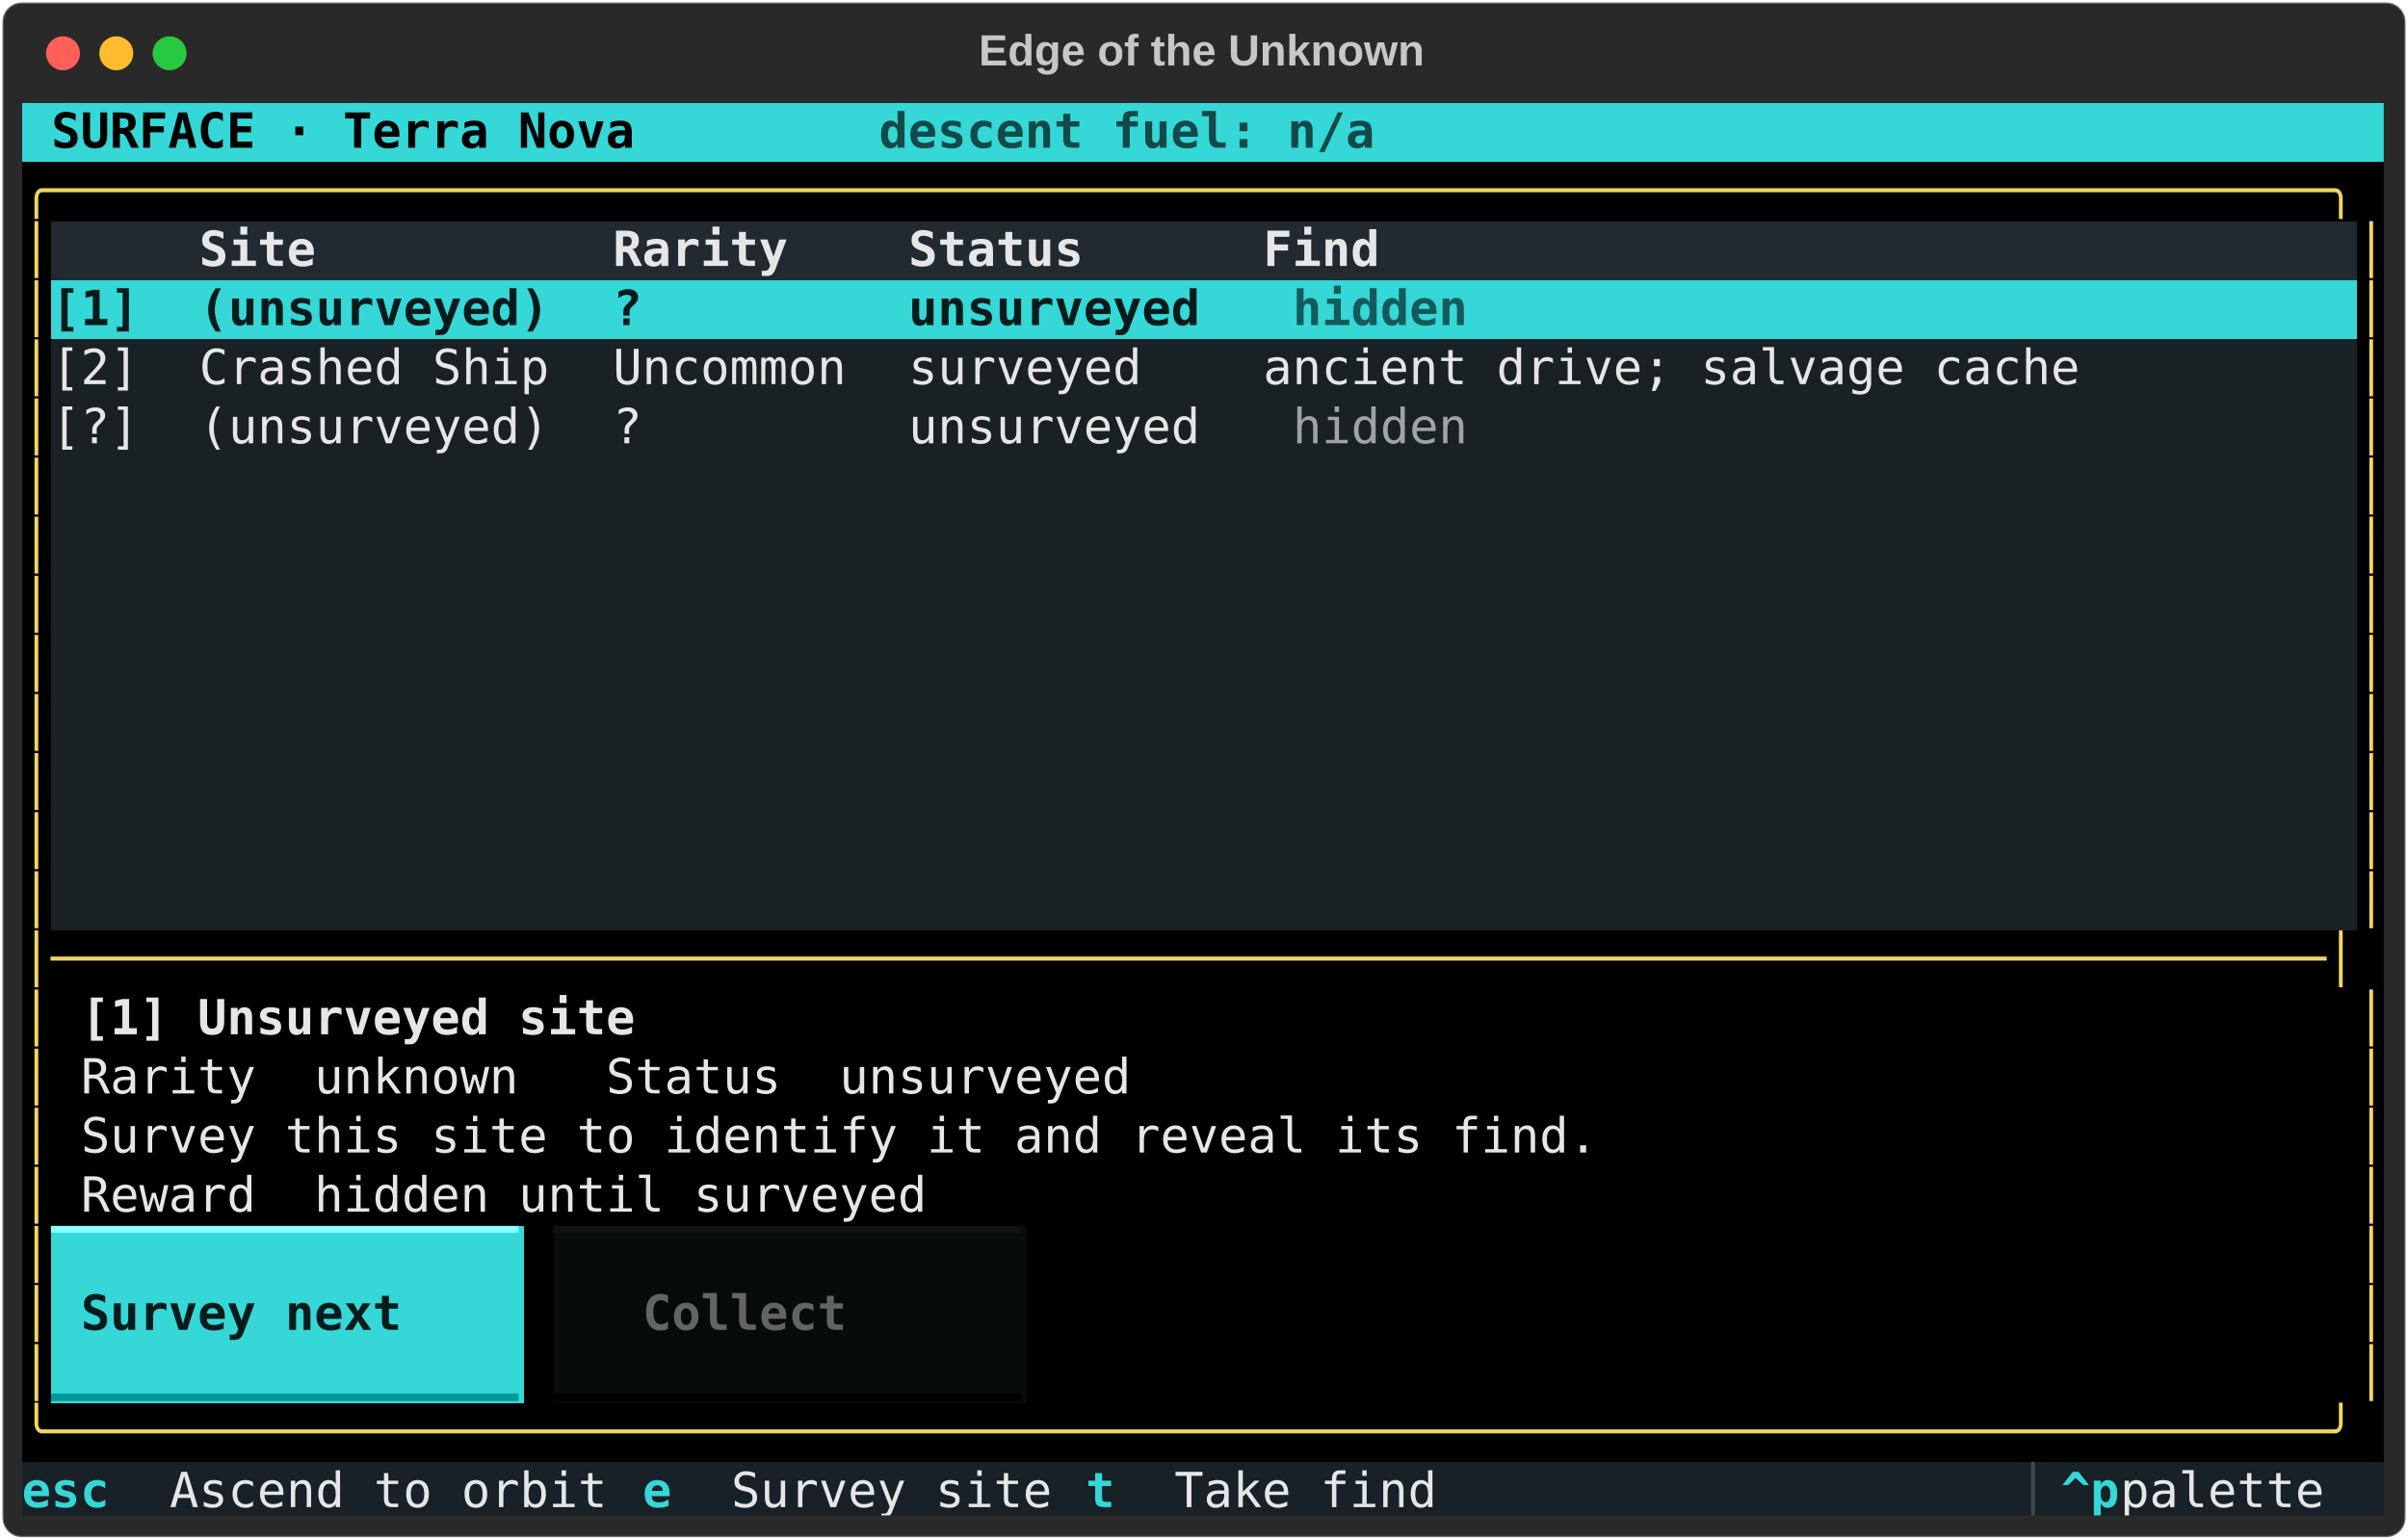
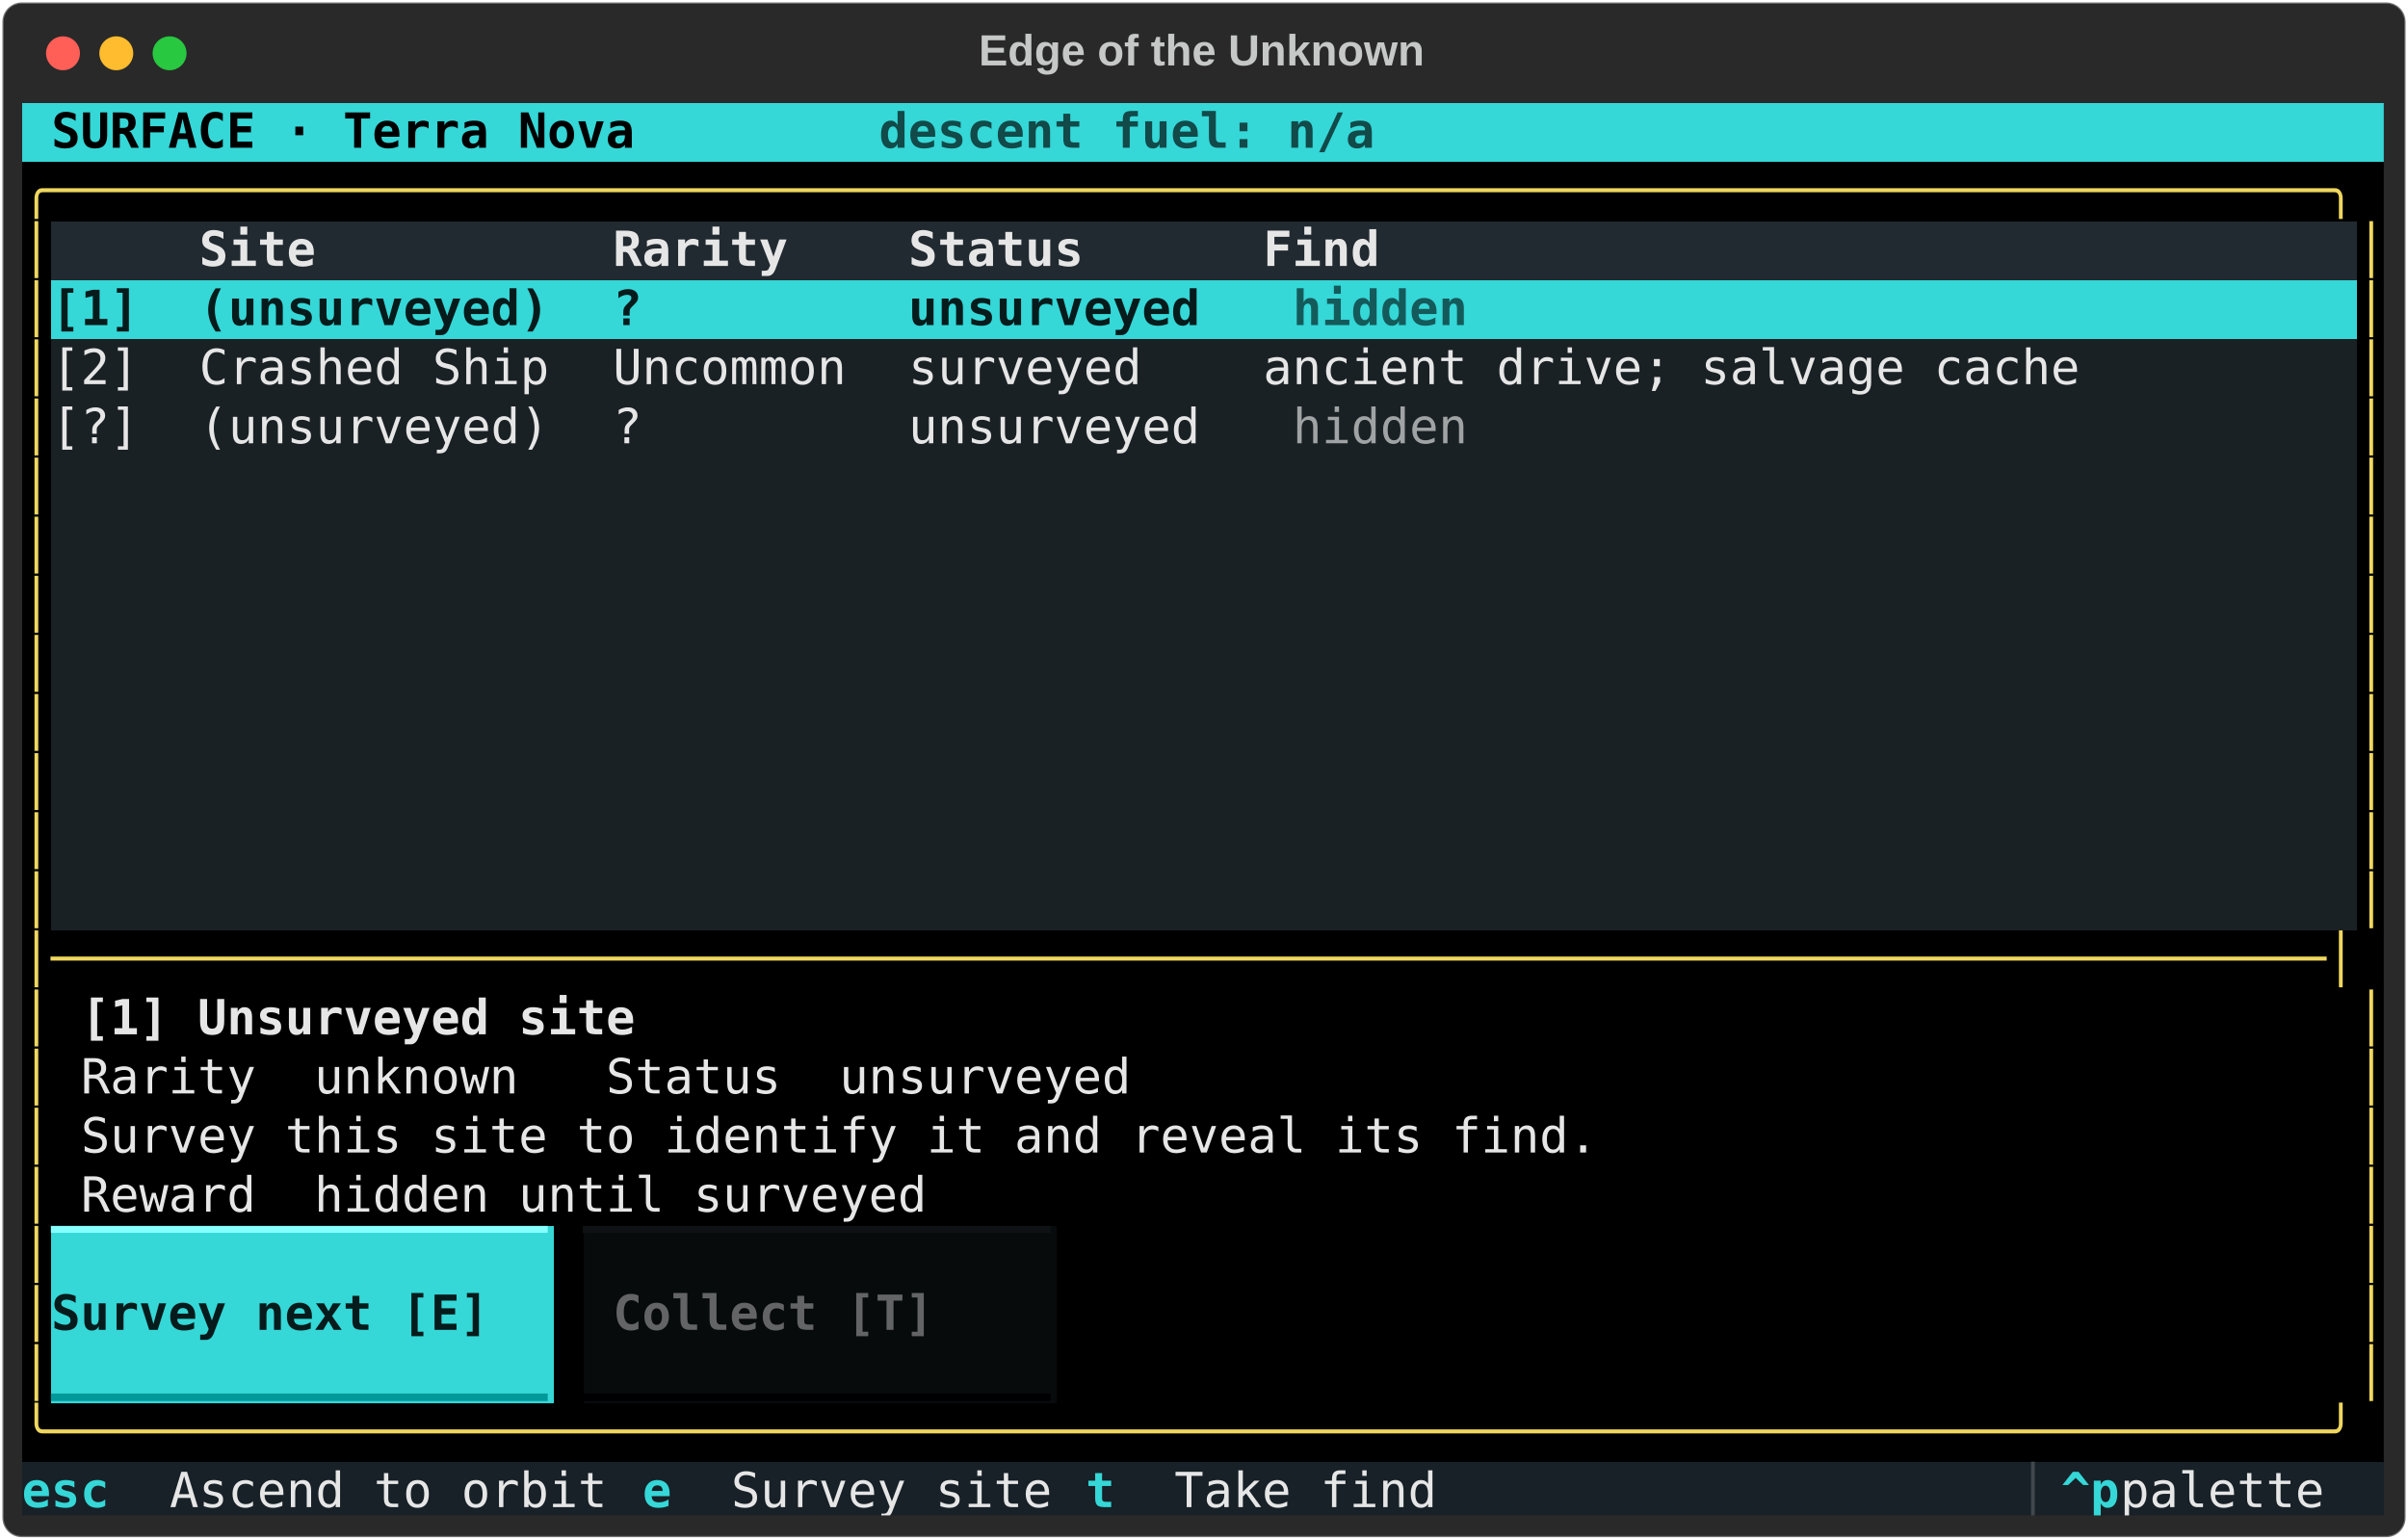
<svg xmlns="http://www.w3.org/2000/svg" class="rich-terminal" viewBox="0 0 994 635.6">
  <style>

    @font-face {
        font-family: "Fira Code";
        src: local("FiraCode-Regular"),
                url("https://cdnjs.cloudflare.com/ajax/libs/firacode/6.2.0/woff2/FiraCode-Regular.woff2") format("woff2"),
                url("https://cdnjs.cloudflare.com/ajax/libs/firacode/6.2.0/woff/FiraCode-Regular.woff") format("woff");
        font-style: normal;
        font-weight: 400;
    }
    @font-face {
        font-family: "Fira Code";
        src: local("FiraCode-Bold"),
                url("https://cdnjs.cloudflare.com/ajax/libs/firacode/6.2.0/woff2/FiraCode-Bold.woff2") format("woff2"),
                url("https://cdnjs.cloudflare.com/ajax/libs/firacode/6.2.0/woff/FiraCode-Bold.woff") format("woff");
        font-style: bold;
        font-weight: 700;
    }

    .terminal-matrix {
        font-family: Fira Code, monospace;
        font-size: 20px;
        line-height: 24.4px;
        font-variant-east-asian: full-width;
    }

    .terminal-title {
        font-size: 18px;
        font-weight: bold;
        font-family: arial;
    }

    .terminal-r1 { fill: #c5c8c6 }
.terminal-r2 { fill: #000000;font-weight: bold }
.terminal-r3 { fill: #124949;font-weight: bold }
.terminal-r4 { fill: #efd75f }
.terminal-r5 { fill: #e6e6e6;font-weight: bold }
.terminal-r6 { fill: #061b1b;font-weight: bold }
.terminal-r7 { fill: #155a5a;font-weight: bold }
.terminal-r8 { fill: #e6e6e6 }
.terminal-r9 { fill: #a0a3a4 }
.terminal-r10 { fill: #86ffff }
.terminal-r11 { fill: #0e1214 }
.terminal-r12 { fill: #636465;font-weight: bold }
.terminal-r13 { fill: #009899 }
.terminal-r14 { fill: #000003 }
.terminal-r15 { fill: #35d7d7;font-weight: bold }
.terminal-r16 { fill: #40484d }
    </style>
  <defs>
    <clipPath id="terminal-clip-terminal">
      <rect x="0" y="0" width="975.0" height="584.6" />
    </clipPath>
    <clipPath id="terminal-line-0">
      <rect x="0" y="1.5" width="976" height="24.65" />
    </clipPath>
    <clipPath id="terminal-line-1">
      <rect x="0" y="25.9" width="976" height="24.65" />
    </clipPath>
    <clipPath id="terminal-line-2">
      <rect x="0" y="50.3" width="976" height="24.65" />
    </clipPath>
    <clipPath id="terminal-line-3">
      <rect x="0" y="74.7" width="976" height="24.65" />
    </clipPath>
    <clipPath id="terminal-line-4">
      <rect x="0" y="99.1" width="976" height="24.65" />
    </clipPath>
    <clipPath id="terminal-line-5">
      <rect x="0" y="123.5" width="976" height="24.65" />
    </clipPath>
    <clipPath id="terminal-line-6">
      <rect x="0" y="147.9" width="976" height="24.65" />
    </clipPath>
    <clipPath id="terminal-line-7">
      <rect x="0" y="172.3" width="976" height="24.65" />
    </clipPath>
    <clipPath id="terminal-line-8">
      <rect x="0" y="196.7" width="976" height="24.65" />
    </clipPath>
    <clipPath id="terminal-line-9">
      <rect x="0" y="221.1" width="976" height="24.65" />
    </clipPath>
    <clipPath id="terminal-line-10">
      <rect x="0" y="245.5" width="976" height="24.65" />
    </clipPath>
    <clipPath id="terminal-line-11">
      <rect x="0" y="269.9" width="976" height="24.65" />
    </clipPath>
    <clipPath id="terminal-line-12">
      <rect x="0" y="294.3" width="976" height="24.65" />
    </clipPath>
    <clipPath id="terminal-line-13">
      <rect x="0" y="318.7" width="976" height="24.65" />
    </clipPath>
    <clipPath id="terminal-line-14">
      <rect x="0" y="343.1" width="976" height="24.65" />
    </clipPath>
    <clipPath id="terminal-line-15">
      <rect x="0" y="367.5" width="976" height="24.65" />
    </clipPath>
    <clipPath id="terminal-line-16">
      <rect x="0" y="391.9" width="976" height="24.65" />
    </clipPath>
    <clipPath id="terminal-line-17">
      <rect x="0" y="416.3" width="976" height="24.65" />
    </clipPath>
    <clipPath id="terminal-line-18">
      <rect x="0" y="440.7" width="976" height="24.65" />
    </clipPath>
    <clipPath id="terminal-line-19">
      <rect x="0" y="465.1" width="976" height="24.65" />
    </clipPath>
    <clipPath id="terminal-line-20">
      <rect x="0" y="489.5" width="976" height="24.65" />
    </clipPath>
    <clipPath id="terminal-line-21">
      <rect x="0" y="513.9" width="976" height="24.65" />
    </clipPath>
    <clipPath id="terminal-line-22">
      <rect x="0" y="538.3" width="976" height="24.65" />
    </clipPath>
  </defs>
  <rect fill="#292929" stroke="rgba(255,255,255,0.35)" stroke-width="1" x="1" y="1" width="992" height="633.6" rx="8" />
  <text class="terminal-title" fill="#c5c8c6" text-anchor="middle" x="496" y="27">Edge of the Unknown</text>
  <g transform="translate(26,22)">
    <circle cx="0" cy="0" r="7" fill="#ff5f57" />
    <circle cx="22" cy="0" r="7" fill="#febc2e" />
    <circle cx="44" cy="0" r="7" fill="#28c840" />
  </g>
  <g transform="translate(9, 41)" clip-path="url(#terminal-clip-terminal)">
    <rect fill="#35d7d7" x="0" y="1.5" width="12.2" height="24.65" shape-rendering="crispEdges" />
    <rect fill="#35d7d7" x="12.2" y="1.5" width="341.6" height="24.65" shape-rendering="crispEdges" />
    <rect fill="#35d7d7" x="353.8" y="1.5" width="207.4" height="24.65" shape-rendering="crispEdges" />
    <rect fill="#35d7d7" x="561.2" y="1.5" width="414.8" height="24.65" shape-rendering="crispEdges" />
    <rect fill="#000000" x="0" y="25.9" width="976" height="24.65" shape-rendering="crispEdges" />
    <rect fill="#000000" x="0" y="50.3" width="12.2" height="24.65" shape-rendering="crispEdges" />
    <rect fill="#212a30" x="12.2" y="50.3" width="61" height="24.65" shape-rendering="crispEdges" />
    <rect fill="#212a30" x="73.2" y="50.3" width="170.8" height="24.65" shape-rendering="crispEdges" />
    <rect fill="#212a30" x="244" y="50.3" width="122" height="24.65" shape-rendering="crispEdges" />
    <rect fill="#212a30" x="366" y="50.3" width="146.4" height="24.65" shape-rendering="crispEdges" />
    <rect fill="#212a30" x="512.4" y="50.3" width="366" height="24.65" shape-rendering="crispEdges" />
    <rect fill="#212a30" x="878.4" y="50.3" width="85.4" height="24.65" shape-rendering="crispEdges" />
    <rect fill="#000000" x="963.8" y="50.3" width="12.2" height="24.65" shape-rendering="crispEdges" />
    <rect fill="#000000" x="0" y="74.7" width="12.2" height="24.65" shape-rendering="crispEdges" />
    <rect fill="#35d7d7" x="12.2" y="74.7" width="61" height="24.65" shape-rendering="crispEdges" />
    <rect fill="#35d7d7" x="73.2" y="74.7" width="170.8" height="24.65" shape-rendering="crispEdges" />
    <rect fill="#35d7d7" x="244" y="74.7" width="122" height="24.65" shape-rendering="crispEdges" />
    <rect fill="#35d7d7" x="366" y="74.7" width="146.4" height="24.65" shape-rendering="crispEdges" />
    <rect fill="#35d7d7" x="512.4" y="74.7" width="12.2" height="24.65" shape-rendering="crispEdges" />
    <rect fill="#35d7d7" x="524.6" y="74.7" width="73.2" height="24.65" shape-rendering="crispEdges" />
    <rect fill="#35d7d7" x="597.8" y="74.7" width="280.6" height="24.65" shape-rendering="crispEdges" />
    <rect fill="#35d7d7" x="878.4" y="74.7" width="85.4" height="24.65" shape-rendering="crispEdges" />
    <rect fill="#000000" x="963.8" y="74.7" width="12.2" height="24.65" shape-rendering="crispEdges" />
    <rect fill="#000000" x="0" y="99.1" width="12.2" height="24.65" shape-rendering="crispEdges" />
    <rect fill="#1a2125" x="12.2" y="99.1" width="61" height="24.65" shape-rendering="crispEdges" />
    <rect fill="#1a2125" x="73.2" y="99.1" width="170.8" height="24.65" shape-rendering="crispEdges" />
    <rect fill="#1a2125" x="244" y="99.1" width="122" height="24.65" shape-rendering="crispEdges" />
    <rect fill="#1a2125" x="366" y="99.1" width="146.4" height="24.65" shape-rendering="crispEdges" />
    <rect fill="#1a2125" x="512.4" y="99.1" width="366" height="24.65" shape-rendering="crispEdges" />
    <rect fill="#1a2125" x="878.4" y="99.1" width="85.4" height="24.65" shape-rendering="crispEdges" />
    <rect fill="#000000" x="963.8" y="99.1" width="12.2" height="24.65" shape-rendering="crispEdges" />
    <rect fill="#000000" x="0" y="123.5" width="12.2" height="24.65" shape-rendering="crispEdges" />
    <rect fill="#1a2125" x="12.2" y="123.5" width="61" height="24.65" shape-rendering="crispEdges" />
    <rect fill="#1a2125" x="73.2" y="123.5" width="170.8" height="24.65" shape-rendering="crispEdges" />
    <rect fill="#1a2125" x="244" y="123.5" width="122" height="24.65" shape-rendering="crispEdges" />
    <rect fill="#1a2125" x="366" y="123.5" width="146.4" height="24.65" shape-rendering="crispEdges" />
    <rect fill="#1a2125" x="512.4" y="123.5" width="12.2" height="24.65" shape-rendering="crispEdges" />
    <rect fill="#1a2125" x="524.6" y="123.5" width="73.2" height="24.65" shape-rendering="crispEdges" />
    <rect fill="#1a2125" x="597.8" y="123.5" width="280.6" height="24.65" shape-rendering="crispEdges" />
    <rect fill="#1a2125" x="878.4" y="123.5" width="85.4" height="24.65" shape-rendering="crispEdges" />
    <rect fill="#000000" x="963.8" y="123.5" width="12.2" height="24.65" shape-rendering="crispEdges" />
    <rect fill="#000000" x="0" y="147.9" width="12.2" height="24.65" shape-rendering="crispEdges" />
    <rect fill="#1a2125" x="12.2" y="147.9" width="951.6" height="24.65" shape-rendering="crispEdges" />
    <rect fill="#000000" x="963.8" y="147.9" width="12.2" height="24.65" shape-rendering="crispEdges" />
    <rect fill="#000000" x="0" y="172.3" width="12.2" height="24.65" shape-rendering="crispEdges" />
    <rect fill="#1a2125" x="12.2" y="172.3" width="951.6" height="24.65" shape-rendering="crispEdges" />
    <rect fill="#000000" x="963.8" y="172.3" width="12.2" height="24.65" shape-rendering="crispEdges" />
    <rect fill="#000000" x="0" y="196.7" width="12.2" height="24.65" shape-rendering="crispEdges" />
    <rect fill="#1a2125" x="12.2" y="196.7" width="951.6" height="24.65" shape-rendering="crispEdges" />
    <rect fill="#000000" x="963.8" y="196.7" width="12.2" height="24.65" shape-rendering="crispEdges" />
    <rect fill="#000000" x="0" y="221.1" width="12.2" height="24.65" shape-rendering="crispEdges" />
    <rect fill="#1a2125" x="12.2" y="221.1" width="951.6" height="24.65" shape-rendering="crispEdges" />
    <rect fill="#000000" x="963.8" y="221.1" width="12.2" height="24.65" shape-rendering="crispEdges" />
    <rect fill="#000000" x="0" y="245.5" width="12.2" height="24.65" shape-rendering="crispEdges" />
    <rect fill="#1a2125" x="12.2" y="245.5" width="951.6" height="24.65" shape-rendering="crispEdges" />
    <rect fill="#000000" x="963.8" y="245.5" width="12.2" height="24.65" shape-rendering="crispEdges" />
    <rect fill="#000000" x="0" y="269.9" width="12.2" height="24.65" shape-rendering="crispEdges" />
    <rect fill="#1a2125" x="12.2" y="269.9" width="951.6" height="24.65" shape-rendering="crispEdges" />
    <rect fill="#000000" x="963.8" y="269.9" width="12.2" height="24.65" shape-rendering="crispEdges" />
    <rect fill="#000000" x="0" y="294.3" width="12.2" height="24.65" shape-rendering="crispEdges" />
    <rect fill="#1a2125" x="12.2" y="294.3" width="951.6" height="24.65" shape-rendering="crispEdges" />
    <rect fill="#000000" x="963.8" y="294.3" width="12.2" height="24.65" shape-rendering="crispEdges" />
    <rect fill="#000000" x="0" y="318.7" width="12.2" height="24.65" shape-rendering="crispEdges" />
    <rect fill="#1a2125" x="12.2" y="318.7" width="951.6" height="24.65" shape-rendering="crispEdges" />
    <rect fill="#000000" x="963.8" y="318.7" width="12.2" height="24.65" shape-rendering="crispEdges" />
    <rect fill="#000000" x="0" y="343.1" width="976" height="24.65" shape-rendering="crispEdges" />
    <rect fill="#000000" x="0" y="367.5" width="12.2" height="24.65" shape-rendering="crispEdges" />
    <rect fill="#000000" x="12.2" y="367.5" width="12.2" height="24.65" shape-rendering="crispEdges" />
    <rect fill="#000000" x="24.4" y="367.5" width="231.8" height="24.65" shape-rendering="crispEdges" />
    <rect fill="#000000" x="256.2" y="367.5" width="707.6" height="24.65" shape-rendering="crispEdges" />
    <rect fill="#000000" x="963.8" y="367.5" width="12.2" height="24.65" shape-rendering="crispEdges" />
    <rect fill="#000000" x="0" y="391.9" width="12.2" height="24.65" shape-rendering="crispEdges" />
    <rect fill="#000000" x="12.2" y="391.9" width="12.2" height="24.65" shape-rendering="crispEdges" />
    <rect fill="#000000" x="24.4" y="391.9" width="439.2" height="24.65" shape-rendering="crispEdges" />
    <rect fill="#000000" x="463.6" y="391.9" width="500.2" height="24.65" shape-rendering="crispEdges" />
    <rect fill="#000000" x="963.8" y="391.9" width="12.2" height="24.65" shape-rendering="crispEdges" />
    <rect fill="#000000" x="0" y="416.3" width="12.2" height="24.65" shape-rendering="crispEdges" />
    <rect fill="#000000" x="12.2" y="416.3" width="12.2" height="24.65" shape-rendering="crispEdges" />
    <rect fill="#000000" x="24.4" y="416.3" width="634.4" height="24.65" shape-rendering="crispEdges" />
    <rect fill="#000000" x="658.8" y="416.3" width="305" height="24.65" shape-rendering="crispEdges" />
    <rect fill="#000000" x="963.8" y="416.3" width="12.2" height="24.65" shape-rendering="crispEdges" />
    <rect fill="#000000" x="0" y="440.7" width="12.2" height="24.65" shape-rendering="crispEdges" />
    <rect fill="#000000" x="12.2" y="440.7" width="12.2" height="24.65" shape-rendering="crispEdges" />
    <rect fill="#000000" x="24.4" y="440.7" width="353.8" height="24.65" shape-rendering="crispEdges" />
    <rect fill="#000000" x="378.2" y="440.7" width="585.6" height="24.65" shape-rendering="crispEdges" />
    <rect fill="#000000" x="963.8" y="440.7" width="12.2" height="24.65" shape-rendering="crispEdges" />
    <rect fill="#000000" x="0" y="465.1" width="12.2" height="24.65" shape-rendering="crispEdges" />
-     <rect fill="#35d7d7" x="12.2" y="465.1" width="195.2" height="24.65" shape-rendering="crispEdges" />
-     <rect fill="#000000" x="207.4" y="465.1" width="12.2" height="24.65" shape-rendering="crispEdges" />
-     <rect fill="#070b0c" x="219.6" y="465.1" width="195.2" height="24.65" shape-rendering="crispEdges" />
-     <rect fill="#000000" x="414.8" y="465.1" width="549" height="24.65" shape-rendering="crispEdges" />
+     <rect fill="#35d7d7" x="12.2" y="465.1" width="207.4" height="24.65" shape-rendering="crispEdges" />
+     <rect fill="#000000" x="219.6" y="465.1" width="12.2" height="24.65" shape-rendering="crispEdges" />
+     <rect fill="#070b0c" x="231.8" y="465.1" width="195.2" height="24.65" shape-rendering="crispEdges" />
+     <rect fill="#000000" x="427" y="465.1" width="536.8" height="24.65" shape-rendering="crispEdges" />
    <rect fill="#000000" x="963.8" y="465.1" width="12.2" height="24.65" shape-rendering="crispEdges" />
    <rect fill="#000000" x="0" y="489.5" width="12.2" height="24.65" shape-rendering="crispEdges" />
-     <rect fill="#35d7d7" x="12.2" y="489.5" width="12.2" height="24.65" shape-rendering="crispEdges" />
-     <rect fill="#35d7d7" x="24.4" y="489.5" width="170.8" height="24.65" shape-rendering="crispEdges" />
-     <rect fill="#35d7d7" x="195.2" y="489.5" width="12.2" height="24.65" shape-rendering="crispEdges" />
-     <rect fill="#000000" x="207.4" y="489.5" width="12.2" height="24.65" shape-rendering="crispEdges" />
-     <rect fill="#070b0c" x="219.6" y="489.5" width="36.6" height="24.65" shape-rendering="crispEdges" />
-     <rect fill="#070b0c" x="256.2" y="489.5" width="122" height="24.65" shape-rendering="crispEdges" />
-     <rect fill="#070b0c" x="378.2" y="489.5" width="36.6" height="24.65" shape-rendering="crispEdges" />
-     <rect fill="#000000" x="414.8" y="489.5" width="549" height="24.65" shape-rendering="crispEdges" />
+     <rect fill="#35d7d7" x="12.2" y="489.5" width="207.4" height="24.65" shape-rendering="crispEdges" />
+     <rect fill="#000000" x="219.6" y="489.5" width="12.2" height="24.65" shape-rendering="crispEdges" />
+     <rect fill="#070b0c" x="231.8" y="489.5" width="12.2" height="24.65" shape-rendering="crispEdges" />
+     <rect fill="#070b0c" x="244" y="489.5" width="158.6" height="24.65" shape-rendering="crispEdges" />
+     <rect fill="#070b0c" x="402.6" y="489.5" width="24.4" height="24.65" shape-rendering="crispEdges" />
+     <rect fill="#000000" x="427" y="489.5" width="536.8" height="24.65" shape-rendering="crispEdges" />
    <rect fill="#000000" x="963.8" y="489.5" width="12.2" height="24.65" shape-rendering="crispEdges" />
    <rect fill="#000000" x="0" y="513.9" width="12.2" height="24.65" shape-rendering="crispEdges" />
-     <rect fill="#35d7d7" x="12.2" y="513.9" width="195.2" height="24.65" shape-rendering="crispEdges" />
-     <rect fill="#000000" x="207.4" y="513.9" width="12.2" height="24.65" shape-rendering="crispEdges" />
-     <rect fill="#070b0c" x="219.6" y="513.9" width="195.2" height="24.65" shape-rendering="crispEdges" />
-     <rect fill="#000000" x="414.8" y="513.9" width="549" height="24.65" shape-rendering="crispEdges" />
+     <rect fill="#35d7d7" x="12.2" y="513.9" width="207.4" height="24.65" shape-rendering="crispEdges" />
+     <rect fill="#000000" x="219.6" y="513.9" width="12.2" height="24.65" shape-rendering="crispEdges" />
+     <rect fill="#070b0c" x="231.8" y="513.9" width="195.2" height="24.65" shape-rendering="crispEdges" />
+     <rect fill="#000000" x="427" y="513.9" width="536.8" height="24.65" shape-rendering="crispEdges" />
    <rect fill="#000000" x="963.8" y="513.9" width="12.2" height="24.65" shape-rendering="crispEdges" />
    <rect fill="#000000" x="0" y="538.3" width="976" height="24.65" shape-rendering="crispEdges" />
    <rect fill="#172127" x="0" y="562.7" width="61" height="24.65" shape-rendering="crispEdges" />
    <rect fill="#172127" x="61" y="562.7" width="195.2" height="24.65" shape-rendering="crispEdges" />
    <rect fill="#172127" x="256.2" y="562.7" width="36.6" height="24.65" shape-rendering="crispEdges" />
    <rect fill="#172127" x="292.8" y="562.7" width="146.4" height="24.65" shape-rendering="crispEdges" />
    <rect fill="#172127" x="439.2" y="562.7" width="36.6" height="24.65" shape-rendering="crispEdges" />
    <rect fill="#172127" x="475.8" y="562.7" width="122" height="24.65" shape-rendering="crispEdges" />
    <rect fill="#172127" x="597.8" y="562.7" width="231.8" height="24.65" shape-rendering="crispEdges" />
    <rect fill="#172127" x="829.6" y="562.7" width="12.2" height="24.65" shape-rendering="crispEdges" />
    <rect fill="#172127" x="841.8" y="562.7" width="24.4" height="24.65" shape-rendering="crispEdges" />
    <rect fill="#172127" x="866.2" y="562.7" width="97.6" height="24.65" shape-rendering="crispEdges" />
    <rect fill="#172127" x="963.8" y="562.7" width="12.2" height="24.65" shape-rendering="crispEdges" />
    <g class="terminal-matrix">
      <text class="terminal-r2" x="12.2" y="20" textLength="341.6" clip-path="url(#terminal-line-0)">SURFACE · Terra Nova        </text>
      <text class="terminal-r3" x="353.8" y="20" textLength="207.4" clip-path="url(#terminal-line-0)">descent fuel: n/a</text>
      <text class="terminal-r1" x="976" y="20" textLength="12.2" clip-path="url(#terminal-line-0)">
</text>
      <text class="terminal-r4" x="0" y="44.4" textLength="976" clip-path="url(#terminal-line-1)">╭──────────────────────────────────────────────────────────────────────────────╮</text>
      <text class="terminal-r1" x="976" y="44.4" textLength="12.2" clip-path="url(#terminal-line-1)">
</text>
      <text class="terminal-r4" x="0" y="68.8" textLength="12.2" clip-path="url(#terminal-line-2)">│</text>
      <text class="terminal-r5" x="73.2" y="68.8" textLength="170.8" clip-path="url(#terminal-line-2)"> Site         </text>
      <text class="terminal-r5" x="244" y="68.8" textLength="122" clip-path="url(#terminal-line-2)"> Rarity   </text>
      <text class="terminal-r5" x="366" y="68.8" textLength="146.4" clip-path="url(#terminal-line-2)"> Status     </text>
      <text class="terminal-r5" x="512.4" y="68.8" textLength="366" clip-path="url(#terminal-line-2)"> Find                         </text>
      <text class="terminal-r4" x="963.8" y="68.8" textLength="12.2" clip-path="url(#terminal-line-2)">│</text>
      <text class="terminal-r1" x="976" y="68.8" textLength="12.2" clip-path="url(#terminal-line-2)">
</text>
      <text class="terminal-r4" x="0" y="93.2" textLength="12.2" clip-path="url(#terminal-line-3)">│</text>
      <text class="terminal-r6" x="12.2" y="93.2" textLength="61" clip-path="url(#terminal-line-3)"> [1] </text>
      <text class="terminal-r6" x="73.2" y="93.2" textLength="170.8" clip-path="url(#terminal-line-3)"> (unsurveyed) </text>
      <text class="terminal-r6" x="244" y="93.2" textLength="122" clip-path="url(#terminal-line-3)"> ?        </text>
      <text class="terminal-r6" x="366" y="93.2" textLength="146.4" clip-path="url(#terminal-line-3)"> unsurveyed </text>
      <text class="terminal-r7" x="524.6" y="93.2" textLength="73.2" clip-path="url(#terminal-line-3)">hidden</text>
      <text class="terminal-r4" x="963.8" y="93.2" textLength="12.2" clip-path="url(#terminal-line-3)">│</text>
      <text class="terminal-r1" x="976" y="93.2" textLength="12.2" clip-path="url(#terminal-line-3)">
</text>
      <text class="terminal-r4" x="0" y="117.6" textLength="12.2" clip-path="url(#terminal-line-4)">│</text>
      <text class="terminal-r8" x="12.2" y="117.6" textLength="61" clip-path="url(#terminal-line-4)"> [2] </text>
      <text class="terminal-r8" x="73.2" y="117.6" textLength="170.8" clip-path="url(#terminal-line-4)"> Crashed Ship </text>
      <text class="terminal-r8" x="244" y="117.6" textLength="122" clip-path="url(#terminal-line-4)"> Uncommon </text>
      <text class="terminal-r8" x="366" y="117.6" textLength="146.4" clip-path="url(#terminal-line-4)"> surveyed   </text>
      <text class="terminal-r8" x="512.4" y="117.6" textLength="366" clip-path="url(#terminal-line-4)"> ancient drive; salvage cache </text>
      <text class="terminal-r4" x="963.8" y="117.6" textLength="12.2" clip-path="url(#terminal-line-4)">│</text>
      <text class="terminal-r1" x="976" y="117.6" textLength="12.2" clip-path="url(#terminal-line-4)">
</text>
      <text class="terminal-r4" x="0" y="142" textLength="12.2" clip-path="url(#terminal-line-5)">│</text>
      <text class="terminal-r8" x="12.2" y="142" textLength="61" clip-path="url(#terminal-line-5)"> [?] </text>
      <text class="terminal-r8" x="73.2" y="142" textLength="170.8" clip-path="url(#terminal-line-5)"> (unsurveyed) </text>
      <text class="terminal-r8" x="244" y="142" textLength="122" clip-path="url(#terminal-line-5)"> ?        </text>
      <text class="terminal-r8" x="366" y="142" textLength="146.4" clip-path="url(#terminal-line-5)"> unsurveyed </text>
      <text class="terminal-r9" x="524.6" y="142" textLength="73.2" clip-path="url(#terminal-line-5)">hidden</text>
      <text class="terminal-r4" x="963.8" y="142" textLength="12.2" clip-path="url(#terminal-line-5)">│</text>
      <text class="terminal-r1" x="976" y="142" textLength="12.2" clip-path="url(#terminal-line-5)">
</text>
      <text class="terminal-r4" x="0" y="166.4" textLength="12.2" clip-path="url(#terminal-line-6)">│</text>
      <text class="terminal-r4" x="963.8" y="166.4" textLength="12.2" clip-path="url(#terminal-line-6)">│</text>
      <text class="terminal-r1" x="976" y="166.4" textLength="12.2" clip-path="url(#terminal-line-6)">
</text>
      <text class="terminal-r4" x="0" y="190.8" textLength="12.2" clip-path="url(#terminal-line-7)">│</text>
      <text class="terminal-r4" x="963.8" y="190.8" textLength="12.2" clip-path="url(#terminal-line-7)">│</text>
      <text class="terminal-r1" x="976" y="190.8" textLength="12.2" clip-path="url(#terminal-line-7)">
</text>
      <text class="terminal-r4" x="0" y="215.2" textLength="12.2" clip-path="url(#terminal-line-8)">│</text>
      <text class="terminal-r4" x="963.8" y="215.2" textLength="12.2" clip-path="url(#terminal-line-8)">│</text>
      <text class="terminal-r1" x="976" y="215.2" textLength="12.2" clip-path="url(#terminal-line-8)">
</text>
      <text class="terminal-r4" x="0" y="239.6" textLength="12.2" clip-path="url(#terminal-line-9)">│</text>
      <text class="terminal-r4" x="963.8" y="239.6" textLength="12.2" clip-path="url(#terminal-line-9)">│</text>
      <text class="terminal-r1" x="976" y="239.6" textLength="12.2" clip-path="url(#terminal-line-9)">
</text>
      <text class="terminal-r4" x="0" y="264" textLength="12.2" clip-path="url(#terminal-line-10)">│</text>
      <text class="terminal-r4" x="963.8" y="264" textLength="12.2" clip-path="url(#terminal-line-10)">│</text>
      <text class="terminal-r1" x="976" y="264" textLength="12.2" clip-path="url(#terminal-line-10)">
</text>
      <text class="terminal-r4" x="0" y="288.4" textLength="12.2" clip-path="url(#terminal-line-11)">│</text>
      <text class="terminal-r4" x="963.8" y="288.4" textLength="12.2" clip-path="url(#terminal-line-11)">│</text>
      <text class="terminal-r1" x="976" y="288.4" textLength="12.2" clip-path="url(#terminal-line-11)">
</text>
      <text class="terminal-r4" x="0" y="312.8" textLength="12.2" clip-path="url(#terminal-line-12)">│</text>
      <text class="terminal-r4" x="963.8" y="312.8" textLength="12.2" clip-path="url(#terminal-line-12)">│</text>
      <text class="terminal-r1" x="976" y="312.8" textLength="12.2" clip-path="url(#terminal-line-12)">
</text>
      <text class="terminal-r4" x="0" y="337.2" textLength="12.2" clip-path="url(#terminal-line-13)">│</text>
      <text class="terminal-r4" x="963.8" y="337.2" textLength="12.2" clip-path="url(#terminal-line-13)">│</text>
      <text class="terminal-r1" x="976" y="337.2" textLength="12.2" clip-path="url(#terminal-line-13)">
</text>
      <text class="terminal-r4" x="0" y="361.6" textLength="976" clip-path="url(#terminal-line-14)">│──────────────────────────────────────────────────────────────────────────────│</text>
      <text class="terminal-r1" x="976" y="361.6" textLength="12.2" clip-path="url(#terminal-line-14)">
</text>
      <text class="terminal-r4" x="0" y="386" textLength="12.2" clip-path="url(#terminal-line-15)">│</text>
      <text class="terminal-r5" x="24.4" y="386" textLength="231.8" clip-path="url(#terminal-line-15)">[1] Unsurveyed site</text>
      <text class="terminal-r4" x="963.8" y="386" textLength="12.2" clip-path="url(#terminal-line-15)">│</text>
      <text class="terminal-r1" x="976" y="386" textLength="12.2" clip-path="url(#terminal-line-15)">
</text>
      <text class="terminal-r4" x="0" y="410.4" textLength="12.2" clip-path="url(#terminal-line-16)">│</text>
      <text class="terminal-r8" x="24.4" y="410.4" textLength="439.2" clip-path="url(#terminal-line-16)">Rarity  unknown   Status  unsurveyed</text>
      <text class="terminal-r4" x="963.8" y="410.4" textLength="12.2" clip-path="url(#terminal-line-16)">│</text>
      <text class="terminal-r1" x="976" y="410.4" textLength="12.2" clip-path="url(#terminal-line-16)">
</text>
      <text class="terminal-r4" x="0" y="434.8" textLength="12.2" clip-path="url(#terminal-line-17)">│</text>
      <text class="terminal-r8" x="24.4" y="434.8" textLength="634.4" clip-path="url(#terminal-line-17)">Survey this site to identify it and reveal its find.</text>
      <text class="terminal-r4" x="963.8" y="434.8" textLength="12.2" clip-path="url(#terminal-line-17)">│</text>
      <text class="terminal-r1" x="976" y="434.8" textLength="12.2" clip-path="url(#terminal-line-17)">
</text>
      <text class="terminal-r4" x="0" y="459.2" textLength="12.2" clip-path="url(#terminal-line-18)">│</text>
      <text class="terminal-r8" x="24.4" y="459.2" textLength="353.8" clip-path="url(#terminal-line-18)">Reward  hidden until surveyed</text>
      <text class="terminal-r4" x="963.8" y="459.2" textLength="12.2" clip-path="url(#terminal-line-18)">│</text>
      <text class="terminal-r1" x="976" y="459.2" textLength="12.2" clip-path="url(#terminal-line-18)">
</text>
      <text class="terminal-r4" x="0" y="483.6" textLength="12.2" clip-path="url(#terminal-line-19)">│</text>
-       <text class="terminal-r10" x="12.2" y="483.6" textLength="195.2" clip-path="url(#terminal-line-19)">▔▔▔▔▔▔▔▔▔▔▔▔▔▔▔▔</text>
-       <text class="terminal-r11" x="219.6" y="483.6" textLength="195.2" clip-path="url(#terminal-line-19)">▔▔▔▔▔▔▔▔▔▔▔▔▔▔▔▔</text>
+       <text class="terminal-r10" x="12.2" y="483.6" textLength="207.4" clip-path="url(#terminal-line-19)">▔▔▔▔▔▔▔▔▔▔▔▔▔▔▔▔▔</text>
+       <text class="terminal-r11" x="231.8" y="483.6" textLength="195.2" clip-path="url(#terminal-line-19)">▔▔▔▔▔▔▔▔▔▔▔▔▔▔▔▔</text>
      <text class="terminal-r4" x="963.8" y="483.6" textLength="12.2" clip-path="url(#terminal-line-19)">│</text>
      <text class="terminal-r1" x="976" y="483.6" textLength="12.2" clip-path="url(#terminal-line-19)">
</text>
      <text class="terminal-r4" x="0" y="508" textLength="12.2" clip-path="url(#terminal-line-20)">│</text>
-       <text class="terminal-r6" x="24.4" y="508" textLength="170.8" clip-path="url(#terminal-line-20)"> Survey next  </text>
-       <text class="terminal-r12" x="256.2" y="508" textLength="122" clip-path="url(#terminal-line-20)"> Collect  </text>
+       <text class="terminal-r6" x="12.2" y="508" textLength="207.4" clip-path="url(#terminal-line-20)"> Survey next [E] </text>
+       <text class="terminal-r12" x="244" y="508" textLength="158.6" clip-path="url(#terminal-line-20)"> Collect [T] </text>
      <text class="terminal-r4" x="963.8" y="508" textLength="12.2" clip-path="url(#terminal-line-20)">│</text>
      <text class="terminal-r1" x="976" y="508" textLength="12.2" clip-path="url(#terminal-line-20)">
</text>
      <text class="terminal-r4" x="0" y="532.4" textLength="12.2" clip-path="url(#terminal-line-21)">│</text>
-       <text class="terminal-r13" x="12.2" y="532.4" textLength="195.2" clip-path="url(#terminal-line-21)">▁▁▁▁▁▁▁▁▁▁▁▁▁▁▁▁</text>
-       <text class="terminal-r14" x="219.6" y="532.4" textLength="195.2" clip-path="url(#terminal-line-21)">▁▁▁▁▁▁▁▁▁▁▁▁▁▁▁▁</text>
+       <text class="terminal-r13" x="12.2" y="532.4" textLength="207.4" clip-path="url(#terminal-line-21)">▁▁▁▁▁▁▁▁▁▁▁▁▁▁▁▁▁</text>
+       <text class="terminal-r14" x="231.8" y="532.4" textLength="195.2" clip-path="url(#terminal-line-21)">▁▁▁▁▁▁▁▁▁▁▁▁▁▁▁▁</text>
      <text class="terminal-r4" x="963.8" y="532.4" textLength="12.2" clip-path="url(#terminal-line-21)">│</text>
      <text class="terminal-r1" x="976" y="532.4" textLength="12.2" clip-path="url(#terminal-line-21)">
</text>
      <text class="terminal-r4" x="0" y="556.8" textLength="976" clip-path="url(#terminal-line-22)">╰──────────────────────────────────────────────────────────────────────────────╯</text>
      <text class="terminal-r1" x="976" y="556.8" textLength="12.2" clip-path="url(#terminal-line-22)">
</text>
      <text class="terminal-r15" x="0" y="581.2" textLength="61" clip-path="url(#terminal-line-23)"> esc </text>
      <text class="terminal-r8" x="61" y="581.2" textLength="195.2" clip-path="url(#terminal-line-23)">Ascend to orbit </text>
      <text class="terminal-r15" x="256.2" y="581.2" textLength="36.6" clip-path="url(#terminal-line-23)"> e </text>
      <text class="terminal-r8" x="292.8" y="581.2" textLength="146.4" clip-path="url(#terminal-line-23)">Survey site </text>
      <text class="terminal-r15" x="439.2" y="581.2" textLength="36.6" clip-path="url(#terminal-line-23)"> t </text>
      <text class="terminal-r8" x="475.8" y="581.2" textLength="122" clip-path="url(#terminal-line-23)">Take find </text>
      <text class="terminal-r16" x="829.6" y="581.2" textLength="12.2" clip-path="url(#terminal-line-23)">▏</text>
      <text class="terminal-r15" x="841.8" y="581.2" textLength="24.4" clip-path="url(#terminal-line-23)">^p</text>
      <text class="terminal-r8" x="866.2" y="581.2" textLength="97.6" clip-path="url(#terminal-line-23)"> palette</text>
    </g>
  </g>
</svg>
